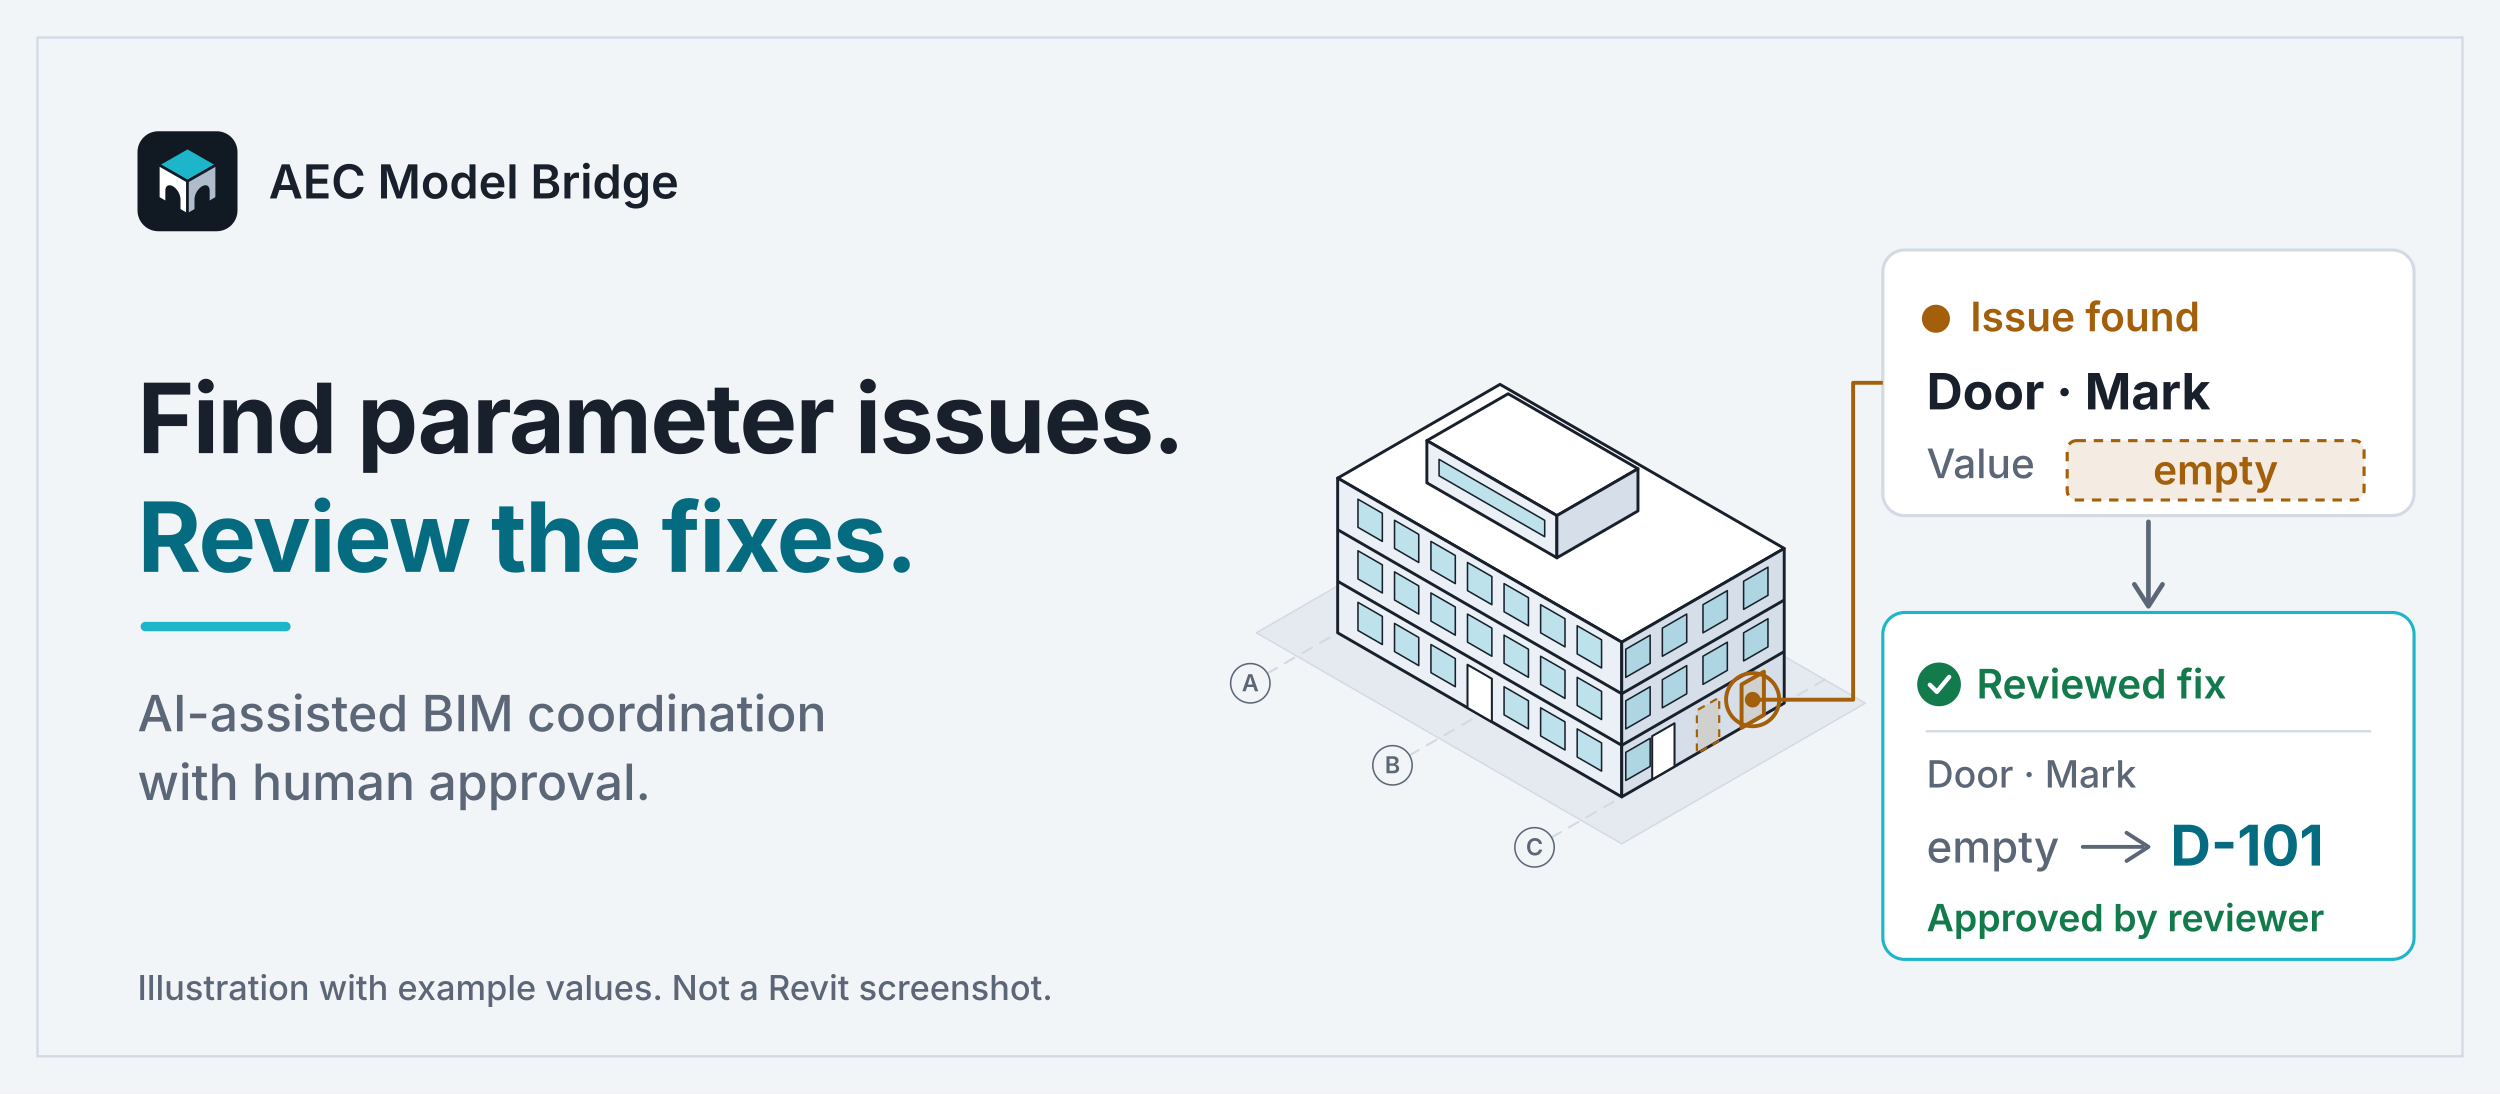
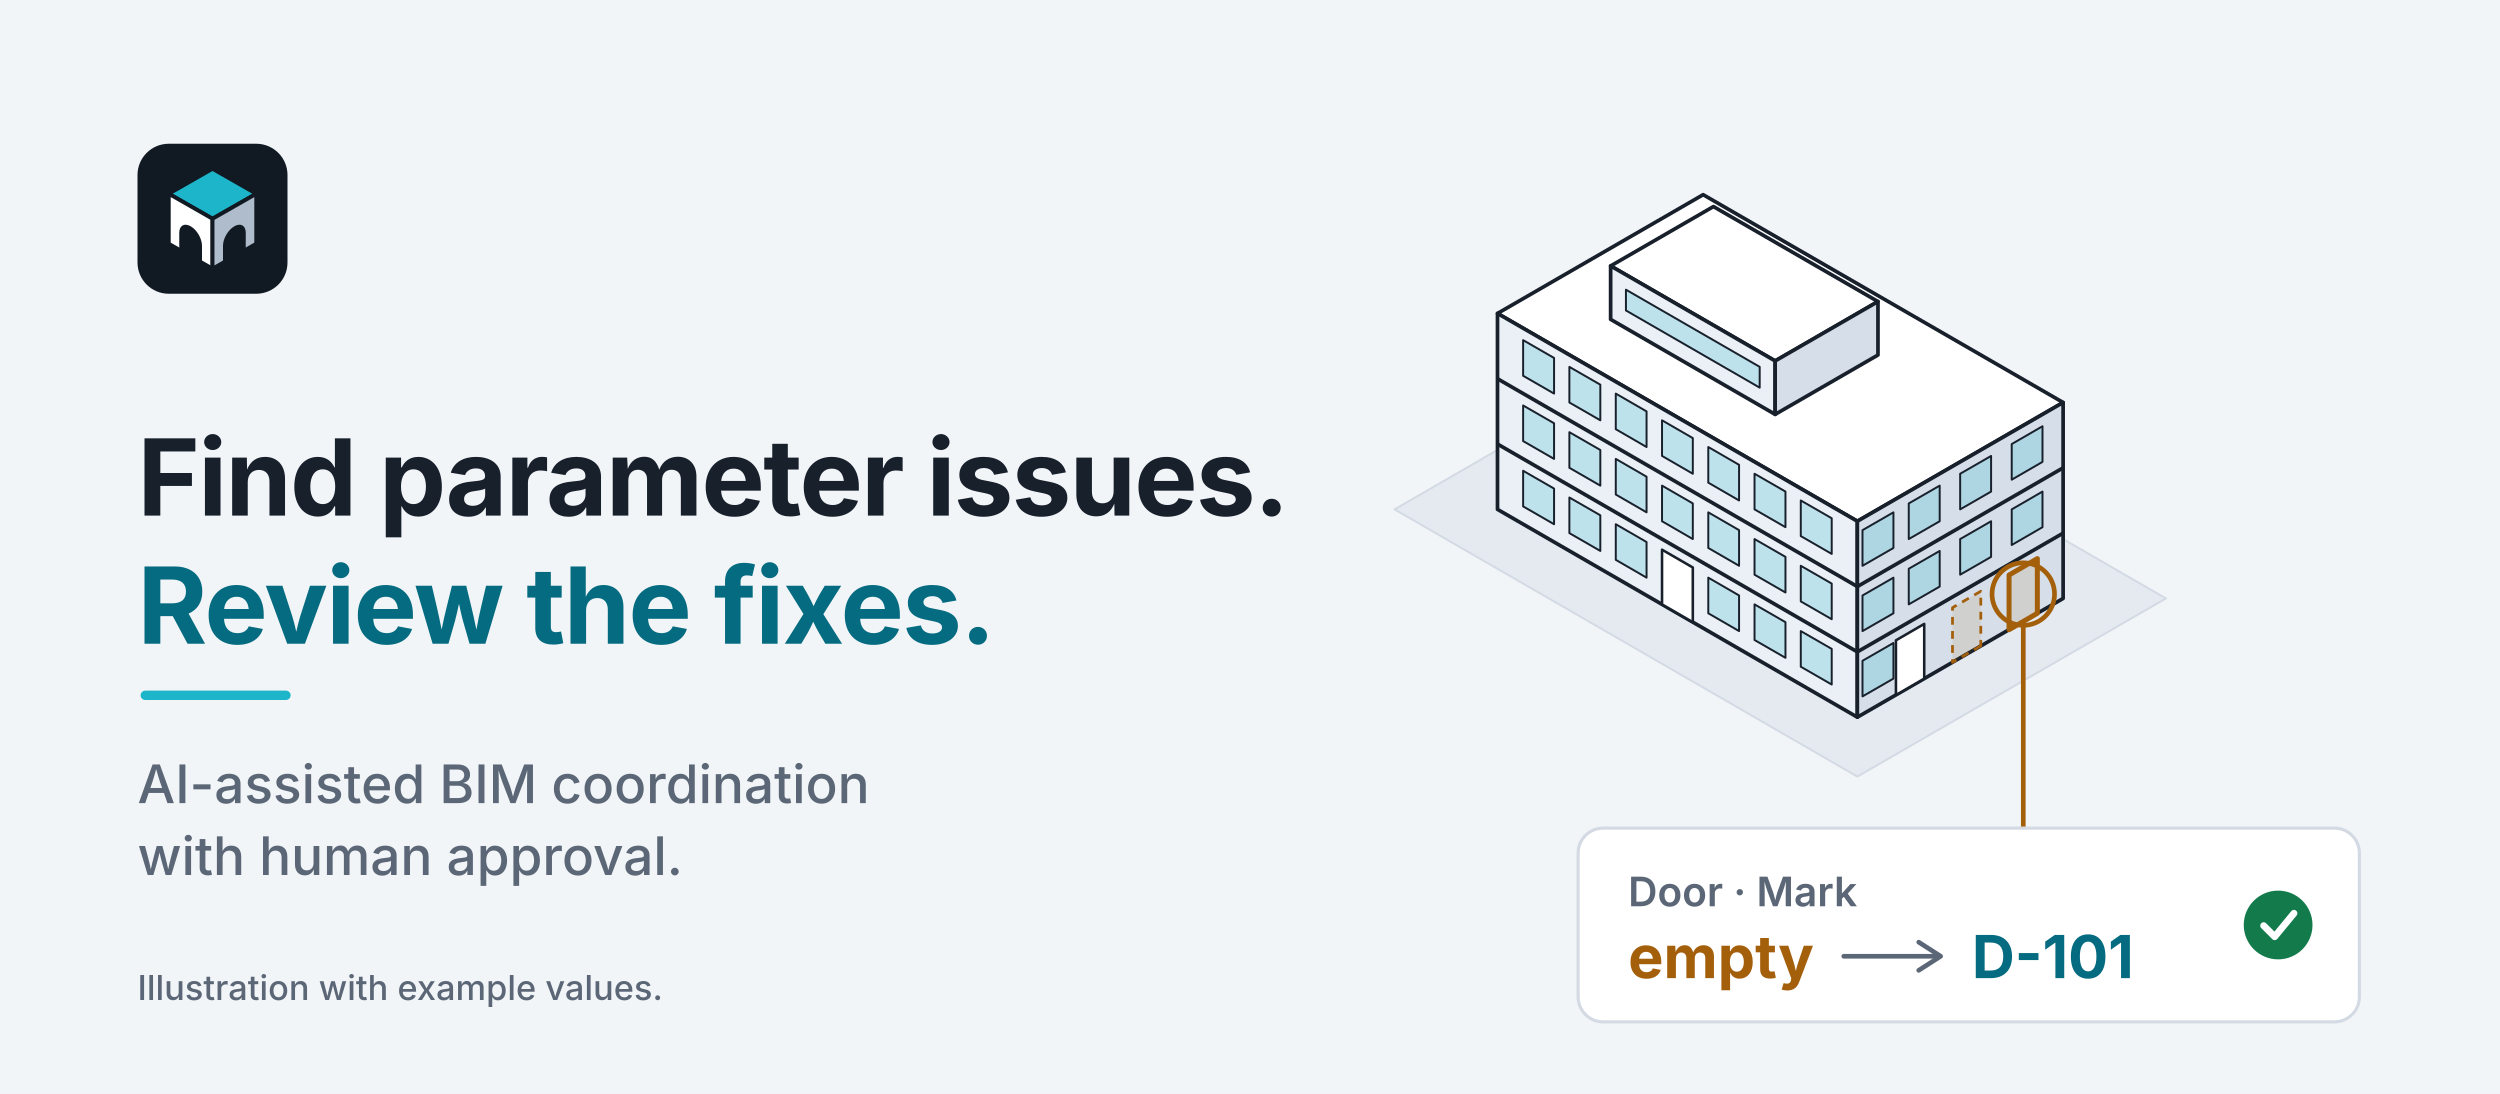
<svg xmlns="http://www.w3.org/2000/svg" viewBox="0 0 1600 700" width="1600" height="700" role="img" aria-labelledby="t d" font-family="Inter, 'Helvetica Neue', Arial, sans-serif">
  <rect id="background" width="1600" height="700" fill="#F2F5F8" />
-   <rect x="24" y="24" width="1552" height="652" fill="none" stroke="#D3DAE3" stroke-width="1.5" />
-   <g id="pier-logo" transform="translate(88 84) scale(0.6666667)">
+   <g id="pier-logo" transform="translate(88 92) scale(1)">
    <rect width="96" height="96" rx="20" fill="#111923" />
    <g stroke="#111923" stroke-width="2.5" stroke-linejoin="round">
      <polygon fill="#1CB5CA" points="48,16 76,32 48,48 20,32" />
      <polygon fill="#FFFFFF" points="20,32 48,48 48,80 20,64" />
      <polygon fill="#AEBCCB" points="48,48 76,32 76,64 48,80" />
    </g>
    <path fill="#111923" transform="matrix(28,16,0,32,20,32)" d="M0.24,1.02 V0.66 A0.26,0.26 0 0 1 0.76,0.66 V1.02 Z" />
    <path fill="#111923" transform="matrix(28,-16,0,32,48,48)" d="M0.24,1.02 V0.66 A0.26,0.26 0 0 1 0.76,0.66 V1.02 Z" />
  </g>
-   <text id="wordmark" x="172" y="127" font-size="30" font-weight="600" fill="#18202C">AEC Model Bridge</text>
-   <text id="headline-1" x="88" y="290" font-size="62" font-weight="700" fill="#18202C" letter-spacing="-1">Find parameter issues.</text>
-   <text id="headline-2" x="88" y="366" font-size="62" font-weight="700" fill="#046B80" letter-spacing="-1">Review the fixes.</text>
-   <rect x="90" y="398" width="96" height="6" rx="3" fill="#1CB5CA" />
-   <text id="support-1" x="88" y="468" font-size="32" font-weight="500" fill="#5B6676">AI-assisted BIM coordination</text>
-   <text id="support-2" x="88" y="512" font-size="32" font-weight="500" fill="#5B6676">with human approval.</text>
-   <text id="footnote" x="88" y="640" font-size="22" font-weight="500" fill="#5B6676">Illustration with example values. Not a Revit screenshot.</text>
+   <text id="headline-1" x="88" y="330" font-size="68" font-weight="700" fill="#18202C" letter-spacing="-1">Find parameter issues.</text>
+   <text id="headline-2" x="88" y="412" font-size="68" font-weight="700" fill="#046B80" letter-spacing="-1">Review the fixes.</text>
+   <rect x="90" y="442" width="96" height="6" rx="3" fill="#1CB5CA" />
+   <text id="support-1" x="88" y="514" font-size="34" font-weight="500" fill="#5B6676">AI-assisted BIM coordination</text>
+   <text id="support-2" x="88" y="560" font-size="34" font-weight="500" fill="#5B6676">with human approval.</text>
+   <text id="footnote" x="88" y="640" font-size="22" font-weight="500" fill="#5B6676">Illustration with example values.</text>
  <g id="model-illustration">
-     <polygon points="960.0,315.0 1193.8,450.0 1037.9,540.0 804.1,405.0" fill="#E4EAF0" stroke="#D3DAE3" stroke-width="1" stroke-linejoin="round" />
-     <line x1="986.0" y1="330.0" x2="811.9" y2="430.5" stroke="#D3DAE3" stroke-width="1.4" stroke-linecap="round" stroke-dasharray="7 6" />
-     <circle cx="800.2" cy="437.3" r="12.6" fill="#F2F5F8" stroke="#5B6676" stroke-width="1" />
-     <text x="800.2" y="442.4" font-size="15" font-weight="600" fill="#5B6676" text-anchor="middle">A</text>
-     <line x1="1076.9" y1="382.5" x2="902.8" y2="483.0" stroke="#D3DAE3" stroke-width="1.4" stroke-linecap="round" stroke-dasharray="7 6" />
-     <circle cx="891.2" cy="489.8" r="12.6" fill="#F2F5F8" stroke="#5B6676" stroke-width="1" />
-     <text x="891.2" y="494.9" font-size="15" font-weight="600" fill="#5B6676" text-anchor="middle">B</text>
-     <line x1="1167.8" y1="435.0" x2="993.8" y2="535.5" stroke="#D3DAE3" stroke-width="1.4" stroke-linecap="round" stroke-dasharray="7 6" />
-     <circle cx="982.1" cy="542.3" r="12.6" fill="#F2F5F8" stroke="#5B6676" stroke-width="1" />
-     <text x="982.1" y="547.4" font-size="15" font-weight="600" fill="#5B6676" text-anchor="middle">C</text>
-     <polygon points="960.0,246.0 1141.9,351.0 1037.9,411.0 856.1,306.0" fill="#FFFFFF" stroke="#18202C" stroke-width="1.875" stroke-linejoin="round" />
-     <polygon points="856.1,405.0 1037.9,510.0 1037.9,411.0 856.1,306.0" fill="#EAF0F5" stroke="#18202C" stroke-width="1.875" stroke-linejoin="round" />
-     <polygon points="1141.9,450.0 1037.9,510.0 1037.9,411.0 1141.9,351.0" fill="#D6DFE9" stroke="#18202C" stroke-width="1.875" stroke-linejoin="round" />
-     <polyline points="856.1,372.0 1037.9,477.0 1141.9,417.0" fill="none" stroke="#18202C" stroke-width="1.875" stroke-linejoin="round" />
-     <polyline points="856.1,339.0 1037.9,444.0 1141.9,384.0" fill="none" stroke="#18202C" stroke-width="1.875" stroke-linejoin="round" />
-     <polygon points="869.1,403.5 884.7,412.5 884.7,394.5 869.1,385.5" fill="rgba(28,181,202,0.22)" stroke="#18202C" stroke-width="1" stroke-linejoin="round" />
-     <polygon points="892.5,417.0 908.0,426.0 908.0,408.0 892.5,399.0" fill="rgba(28,181,202,0.22)" stroke="#18202C" stroke-width="1" stroke-linejoin="round" />
-     <polygon points="915.8,430.5 931.4,439.5 931.4,421.5 915.8,412.5" fill="rgba(28,181,202,0.22)" stroke="#18202C" stroke-width="1" stroke-linejoin="round" />
-     <polygon points="962.6,457.5 978.2,466.5 978.2,448.5 962.6,439.5" fill="rgba(28,181,202,0.22)" stroke="#18202C" stroke-width="1" stroke-linejoin="round" />
-     <polygon points="986.0,471.0 1001.6,480.0 1001.6,462.0 986.0,453.0" fill="rgba(28,181,202,0.22)" stroke="#18202C" stroke-width="1" stroke-linejoin="round" />
-     <polygon points="1009.4,484.5 1025.0,493.5 1025.0,475.5 1009.4,466.5" fill="rgba(28,181,202,0.22)" stroke="#18202C" stroke-width="1" stroke-linejoin="round" />
-     <polygon points="1056.1,490.5 1040.5,499.5 1040.5,481.5 1056.1,472.5" fill="rgba(28,181,202,0.22)" stroke="#18202C" stroke-width="1" stroke-linejoin="round" />
-     <polygon points="869.1,370.5 884.7,379.5 884.7,361.5 869.1,352.5" fill="rgba(28,181,202,0.22)" stroke="#18202C" stroke-width="1" stroke-linejoin="round" />
-     <polygon points="892.5,384.0 908.0,393.0 908.0,375.0 892.5,366.0" fill="rgba(28,181,202,0.22)" stroke="#18202C" stroke-width="1" stroke-linejoin="round" />
-     <polygon points="915.8,397.5 931.4,406.5 931.4,388.5 915.8,379.5" fill="rgba(28,181,202,0.22)" stroke="#18202C" stroke-width="1" stroke-linejoin="round" />
-     <polygon points="939.2,411.0 954.8,420.0 954.8,402.0 939.2,393.0" fill="rgba(28,181,202,0.22)" stroke="#18202C" stroke-width="1" stroke-linejoin="round" />
-     <polygon points="962.6,424.5 978.2,433.5 978.2,415.5 962.6,406.5" fill="rgba(28,181,202,0.22)" stroke="#18202C" stroke-width="1" stroke-linejoin="round" />
-     <polygon points="986.0,438.0 1001.6,447.0 1001.6,429.0 986.0,420.0" fill="rgba(28,181,202,0.22)" stroke="#18202C" stroke-width="1" stroke-linejoin="round" />
-     <polygon points="1009.4,451.5 1025.0,460.5 1025.0,442.5 1009.4,433.5" fill="rgba(28,181,202,0.22)" stroke="#18202C" stroke-width="1" stroke-linejoin="round" />
-     <polygon points="1131.5,414.0 1115.9,423.0 1115.9,405.0 1131.5,396.0" fill="rgba(28,181,202,0.22)" stroke="#18202C" stroke-width="1" stroke-linejoin="round" />
-     <polygon points="1105.5,429.0 1089.9,438.0 1089.9,420.0 1105.5,411.0" fill="rgba(28,181,202,0.22)" stroke="#18202C" stroke-width="1" stroke-linejoin="round" />
-     <polygon points="1079.5,444.0 1063.9,453.0 1063.9,435.0 1079.5,426.0" fill="rgba(28,181,202,0.22)" stroke="#18202C" stroke-width="1" stroke-linejoin="round" />
-     <polygon points="1056.1,457.5 1040.5,466.5 1040.5,448.5 1056.1,439.5" fill="rgba(28,181,202,0.22)" stroke="#18202C" stroke-width="1" stroke-linejoin="round" />
-     <polygon points="869.1,337.5 884.7,346.5 884.7,328.5 869.1,319.5" fill="rgba(28,181,202,0.22)" stroke="#18202C" stroke-width="1" stroke-linejoin="round" />
-     <polygon points="892.5,351.0 908.0,360.0 908.0,342.0 892.5,333.0" fill="rgba(28,181,202,0.22)" stroke="#18202C" stroke-width="1" stroke-linejoin="round" />
-     <polygon points="915.8,364.5 931.4,373.5 931.4,355.5 915.8,346.5" fill="rgba(28,181,202,0.22)" stroke="#18202C" stroke-width="1" stroke-linejoin="round" />
-     <polygon points="939.2,378.0 954.8,387.0 954.8,369.0 939.2,360.0" fill="rgba(28,181,202,0.22)" stroke="#18202C" stroke-width="1" stroke-linejoin="round" />
-     <polygon points="962.6,391.5 978.2,400.5 978.2,382.5 962.6,373.5" fill="rgba(28,181,202,0.22)" stroke="#18202C" stroke-width="1" stroke-linejoin="round" />
-     <polygon points="986.0,405.0 1001.6,414.0 1001.6,396.0 986.0,387.0" fill="rgba(28,181,202,0.22)" stroke="#18202C" stroke-width="1" stroke-linejoin="round" />
-     <polygon points="1009.4,418.5 1025.0,427.5 1025.0,409.5 1009.4,400.5" fill="rgba(28,181,202,0.22)" stroke="#18202C" stroke-width="1" stroke-linejoin="round" />
-     <polygon points="1131.5,381.0 1115.9,390.0 1115.9,372.0 1131.5,363.0" fill="rgba(28,181,202,0.22)" stroke="#18202C" stroke-width="1" stroke-linejoin="round" />
-     <polygon points="1105.5,396.0 1089.9,405.0 1089.9,387.0 1105.5,378.0" fill="rgba(28,181,202,0.22)" stroke="#18202C" stroke-width="1" stroke-linejoin="round" />
-     <polygon points="1079.5,411.0 1063.9,420.0 1063.9,402.0 1079.5,393.0" fill="rgba(28,181,202,0.22)" stroke="#18202C" stroke-width="1" stroke-linejoin="round" />
-     <polygon points="1056.1,424.5 1040.5,433.5 1040.5,415.5 1056.1,406.5" fill="rgba(28,181,202,0.22)" stroke="#18202C" stroke-width="1" stroke-linejoin="round" />
-     <polygon points="939.2,453.0 954.8,462.0 954.8,434.4 939.2,425.4" fill="#FFFFFF" stroke="#18202C" stroke-width="1.3" stroke-linejoin="round" />
-     <polygon points="1128.9,457.5 1114.6,465.8 1114.6,438.1 1128.9,429.9" fill="rgba(164,95,11,0.12)" stroke="#A45F0B" stroke-width="2.531" stroke-linejoin="round" />
-     <polygon points="1100.3,474.0 1086.0,482.3 1086.0,454.6 1100.3,446.4" fill="rgba(164,95,11,0.12)" stroke="#A45F0B" stroke-width="1.4" stroke-dasharray="5 4" stroke-linejoin="round" />
-     <polygon points="1071.7,490.5 1057.4,498.8 1057.4,471.1 1071.7,462.9" fill="#FFFFFF" stroke="#18202C" stroke-width="1.3" stroke-linejoin="round" />
-     <polygon points="965.2,252.0 1048.3,300.0 996.4,330.0 913.2,282.0" fill="#FFFFFF" stroke="#18202C" stroke-width="1.875" stroke-linejoin="round" />
-     <polygon points="913.2,309.0 996.4,357.0 996.4,330.0 913.2,282.0" fill="#EAF0F5" stroke="#18202C" stroke-width="1.875" stroke-linejoin="round" />
-     <polygon points="1048.3,327.0 996.4,357.0 996.4,330.0 1048.3,300.0" fill="#D6DFE9" stroke="#18202C" stroke-width="1.875" stroke-linejoin="round" />
-     <polygon points="921.0,304.5 988.6,343.5 988.6,333.0 921.0,294.0" fill="rgba(28,181,202,0.22)" stroke="#18202C" stroke-width="1" stroke-linejoin="round" />
+     <polygon points="1090.0,212.0 1386.2,383.0 1188.7,497.0 892.5,326.0" fill="#E4EAF0" stroke="#D3DAE3" stroke-width="1.267" stroke-linejoin="round" />
+     <polygon points="1090.0,124.6 1320.4,257.6 1188.7,333.6 958.4,200.6" fill="#FFFFFF" stroke="#18202C" stroke-width="2.375" stroke-linejoin="round" />
+     <polygon points="958.4,326.0 1188.7,459.0 1188.7,333.6 958.4,200.6" fill="#EAF0F5" stroke="#18202C" stroke-width="2.375" stroke-linejoin="round" />
+     <polygon points="1320.4,383.0 1188.7,459.0 1188.7,333.6 1320.4,257.6" fill="#D6DFE9" stroke="#18202C" stroke-width="2.375" stroke-linejoin="round" />
+     <polyline points="958.4,284.2 1188.7,417.2 1320.4,341.2" fill="none" stroke="#18202C" stroke-width="2.375" stroke-linejoin="round" />
+     <polyline points="958.4,242.4 1188.7,375.4 1320.4,299.4" fill="none" stroke="#18202C" stroke-width="2.375" stroke-linejoin="round" />
+     <polygon points="974.8,324.1 994.6,335.5 994.6,312.7 974.8,301.3" fill="rgba(28,181,202,0.22)" stroke="#18202C" stroke-width="1.267" stroke-linejoin="round" />
+     <polygon points="1004.4,341.2 1024.2,352.6 1024.2,329.8 1004.4,318.4" fill="rgba(28,181,202,0.22)" stroke="#18202C" stroke-width="1.267" stroke-linejoin="round" />
+     <polygon points="1034.1,358.3 1053.8,369.7 1053.8,346.9 1034.1,335.5" fill="rgba(28,181,202,0.22)" stroke="#18202C" stroke-width="1.267" stroke-linejoin="round" />
+     <polygon points="1093.3,392.5 1113.0,403.9 1113.0,381.1 1093.3,369.7" fill="rgba(28,181,202,0.22)" stroke="#18202C" stroke-width="1.267" stroke-linejoin="round" />
+     <polygon points="1122.9,409.6 1142.7,421.0 1142.7,398.2 1122.9,386.8" fill="rgba(28,181,202,0.22)" stroke="#18202C" stroke-width="1.267" stroke-linejoin="round" />
+     <polygon points="1152.5,426.7 1172.3,438.1 1172.3,415.3 1152.5,403.9" fill="rgba(28,181,202,0.22)" stroke="#18202C" stroke-width="1.267" stroke-linejoin="round" />
+     <polygon points="1211.8,434.3 1192.0,445.7 1192.0,422.9 1211.8,411.5" fill="rgba(28,181,202,0.22)" stroke="#18202C" stroke-width="1.267" stroke-linejoin="round" />
+     <polygon points="974.8,282.3 994.6,293.7 994.6,270.9 974.8,259.5" fill="rgba(28,181,202,0.22)" stroke="#18202C" stroke-width="1.267" stroke-linejoin="round" />
+     <polygon points="1004.4,299.4 1024.2,310.8 1024.2,288.0 1004.4,276.6" fill="rgba(28,181,202,0.22)" stroke="#18202C" stroke-width="1.267" stroke-linejoin="round" />
+     <polygon points="1034.1,316.5 1053.8,327.9 1053.8,305.1 1034.1,293.7" fill="rgba(28,181,202,0.22)" stroke="#18202C" stroke-width="1.267" stroke-linejoin="round" />
+     <polygon points="1063.7,333.6 1083.4,345.0 1083.4,322.2 1063.7,310.8" fill="rgba(28,181,202,0.22)" stroke="#18202C" stroke-width="1.267" stroke-linejoin="round" />
+     <polygon points="1093.3,350.7 1113.0,362.1 1113.0,339.3 1093.3,327.9" fill="rgba(28,181,202,0.22)" stroke="#18202C" stroke-width="1.267" stroke-linejoin="round" />
+     <polygon points="1122.9,367.8 1142.7,379.2 1142.7,356.4 1122.9,345.0" fill="rgba(28,181,202,0.22)" stroke="#18202C" stroke-width="1.267" stroke-linejoin="round" />
+     <polygon points="1152.5,384.9 1172.3,396.3 1172.3,373.5 1152.5,362.1" fill="rgba(28,181,202,0.22)" stroke="#18202C" stroke-width="1.267" stroke-linejoin="round" />
+     <polygon points="1307.2,337.4 1287.5,348.8 1287.5,326.0 1307.2,314.6" fill="rgba(28,181,202,0.22)" stroke="#18202C" stroke-width="1.267" stroke-linejoin="round" />
+     <polygon points="1274.3,356.4 1254.5,367.8 1254.5,345.0 1274.3,333.6" fill="rgba(28,181,202,0.22)" stroke="#18202C" stroke-width="1.267" stroke-linejoin="round" />
+     <polygon points="1241.4,375.4 1221.6,386.8 1221.6,364.0 1241.4,352.6" fill="rgba(28,181,202,0.22)" stroke="#18202C" stroke-width="1.267" stroke-linejoin="round" />
+     <polygon points="1211.8,392.5 1192.0,403.9 1192.0,381.1 1211.8,369.7" fill="rgba(28,181,202,0.22)" stroke="#18202C" stroke-width="1.267" stroke-linejoin="round" />
+     <polygon points="974.8,240.5 994.6,251.9 994.6,229.1 974.8,217.7" fill="rgba(28,181,202,0.22)" stroke="#18202C" stroke-width="1.267" stroke-linejoin="round" />
+     <polygon points="1004.4,257.6 1024.2,269.0 1024.2,246.2 1004.4,234.8" fill="rgba(28,181,202,0.22)" stroke="#18202C" stroke-width="1.267" stroke-linejoin="round" />
+     <polygon points="1034.1,274.7 1053.8,286.1 1053.8,263.3 1034.1,251.9" fill="rgba(28,181,202,0.22)" stroke="#18202C" stroke-width="1.267" stroke-linejoin="round" />
+     <polygon points="1063.7,291.8 1083.4,303.2 1083.4,280.4 1063.7,269.0" fill="rgba(28,181,202,0.22)" stroke="#18202C" stroke-width="1.267" stroke-linejoin="round" />
+     <polygon points="1093.3,308.9 1113.0,320.3 1113.0,297.5 1093.3,286.1" fill="rgba(28,181,202,0.22)" stroke="#18202C" stroke-width="1.267" stroke-linejoin="round" />
+     <polygon points="1122.9,326.0 1142.7,337.4 1142.7,314.6 1122.9,303.2" fill="rgba(28,181,202,0.22)" stroke="#18202C" stroke-width="1.267" stroke-linejoin="round" />
+     <polygon points="1152.5,343.1 1172.3,354.5 1172.3,331.7 1152.5,320.3" fill="rgba(28,181,202,0.22)" stroke="#18202C" stroke-width="1.267" stroke-linejoin="round" />
+     <polygon points="1307.2,295.6 1287.5,307.0 1287.5,284.2 1307.2,272.8" fill="rgba(28,181,202,0.22)" stroke="#18202C" stroke-width="1.267" stroke-linejoin="round" />
+     <polygon points="1274.3,314.6 1254.5,326.0 1254.5,303.2 1274.3,291.8" fill="rgba(28,181,202,0.22)" stroke="#18202C" stroke-width="1.267" stroke-linejoin="round" />
+     <polygon points="1241.4,333.6 1221.6,345.0 1221.6,322.2 1241.4,310.8" fill="rgba(28,181,202,0.22)" stroke="#18202C" stroke-width="1.267" stroke-linejoin="round" />
+     <polygon points="1211.8,350.7 1192.0,362.1 1192.0,339.3 1211.8,327.9" fill="rgba(28,181,202,0.22)" stroke="#18202C" stroke-width="1.267" stroke-linejoin="round" />
+     <polygon points="1063.7,386.8 1083.4,398.2 1083.4,363.2 1063.7,351.8" fill="#FFFFFF" stroke="#18202C" stroke-width="1.647" stroke-linejoin="round" />
+     <polygon points="1303.9,392.5 1285.8,403.0 1285.8,368.0 1303.9,357.5" fill="rgba(164,95,11,0.12)" stroke="#A45F0B" stroke-width="3.206" stroke-linejoin="round" />
+     <polygon points="1267.7,413.4 1249.6,423.9 1249.6,388.9 1267.7,378.4" fill="rgba(164,95,11,0.12)" stroke="#A45F0B" stroke-width="1.773" stroke-dasharray="5 4" stroke-linejoin="round" />
+     <polygon points="1231.5,434.3 1213.4,444.8 1213.4,409.8 1231.5,399.3" fill="#FFFFFF" stroke="#18202C" stroke-width="1.647" stroke-linejoin="round" />
+     <polygon points="1096.6,132.2 1201.9,193.0 1136.1,231.0 1030.8,170.2" fill="#FFFFFF" stroke="#18202C" stroke-width="2.375" stroke-linejoin="round" />
+     <polygon points="1030.8,204.4 1136.1,265.2 1136.1,231.0 1030.8,170.2" fill="#EAF0F5" stroke="#18202C" stroke-width="2.375" stroke-linejoin="round" />
+     <polygon points="1201.9,227.2 1136.1,265.2 1136.1,231.0 1201.9,193.0" fill="#D6DFE9" stroke="#18202C" stroke-width="2.375" stroke-linejoin="round" />
+     <polygon points="1040.6,198.7 1126.2,248.1 1126.2,234.8 1040.6,185.4" fill="rgba(28,181,202,0.22)" stroke="#18202C" stroke-width="1.267" stroke-linejoin="round" />
  </g>
-   <rect x="1205" y="160" width="340" height="170" rx="14" fill="#FFFFFF" stroke="#D3DAE3" stroke-width="2" />
-   <circle cx="1239" cy="204" r="9" fill="#A45F0B" />
-   <text x="1261" y="212" font-size="26" font-weight="600" fill="#A45F0B">Issue found</text>
-   <text x="1233" y="262" font-size="32" font-weight="650" fill="#18202C">Door · Mark</text>
-   <text x="1233" y="306" font-size="26" font-weight="500" fill="#5B6676">Value</text>
-   <rect x="1323" y="282" width="190" height="38" rx="6" fill="rgba(164,95,11,0.12)" stroke="#A45F0B" stroke-width="2" stroke-dasharray="6 5" />
-   <text x="1418" y="310" font-size="26" font-weight="600" fill="#A45F0B" text-anchor="middle">empty</text>
-   <polyline points="1121.7,447.8 1186,447.8 1186,245 1205,245" fill="none" stroke="#A45F0B" stroke-width="2.5" stroke-linejoin="round" />
-   <circle cx="1121.7" cy="447.8" r="17" fill="none" stroke="#A45F0B" stroke-width="2.5" />
-   <circle cx="1121.7" cy="447.8" r="5" fill="#A45F0B" />
-   <line x1="1375" y1="334" x2="1375" y2="384" stroke="#5B6676" stroke-width="3" stroke-linecap="round" />
-   <path d="M1366 374 L1375 388 L1384 374" fill="none" stroke="#5B6676" stroke-width="3" stroke-linecap="round" stroke-linejoin="round" />
-   <rect x="1205" y="392" width="340" height="222" rx="14" fill="#FFFFFF" stroke="#1CB5CA" stroke-width="2" />
-   <circle cx="1241" cy="438" r="14" fill="#127A4B" />
-   <path d="M1235.12 438.28 L1239.6 442.76 L1247.44 433.24" fill="none" stroke="#FFFFFF" stroke-width="2.8" stroke-linecap="round" stroke-linejoin="round" />
-   <text x="1265" y="447" font-size="26" font-weight="600" fill="#127A4B">Reviewed fix</text>
-   <line x1="1233" y1="468" x2="1517" y2="468" stroke="#D3DAE3" stroke-width="1.5" stroke-linecap="round" />
-   <text x="1233" y="504" font-size="24" font-weight="500" fill="#5B6676">Door · Mark</text>
-   <text x="1233" y="552" font-size="28" font-weight="500" fill="#5B6676">empty</text>
-   <line x1="1333" y1="542" x2="1371" y2="542" stroke="#5B6676" stroke-width="2.5" stroke-linecap="round" />
-   <path d="M1361 533 L1375 542 L1361 551" fill="none" stroke="#5B6676" stroke-width="2.5" stroke-linecap="round" stroke-linejoin="round" />
-   <text x="1389" y="554" font-size="36" font-weight="700" fill="#046B80">D-101</text>
-   <text x="1233" y="596" font-size="24" font-weight="600" fill="#127A4B">Approved by reviewer</text>
+   <circle cx="1294.9" cy="380.2" r="20" fill="none" stroke="#A45F0B" stroke-width="3" />
+   <polyline points="1294.9,400.2 1294.9,530" fill="none" stroke="#A45F0B" stroke-width="3" />
+   <rect x="1010" y="530" width="500" height="124" rx="16" fill="#FFFFFF" stroke="#D3DAE3" stroke-width="2" />
+   <text x="1042" y="580" font-size="26" font-weight="600" fill="#5B6676">Door · Mark</text>
+   <text x="1042" y="626" font-size="38" font-weight="700" fill="#A45F0B">empty</text>
+   <line x1="1180" y1="612" x2="1238" y2="612" stroke="#5B6676" stroke-width="3" stroke-linecap="round" />
+   <path d="M1228 603 L1242 612 L1228 621" fill="none" stroke="#5B6676" stroke-width="3" stroke-linecap="round" stroke-linejoin="round" />
+   <text x="1262" y="626" font-size="38" font-weight="700" fill="#046B80">D-101</text>
+   <circle cx="1458" cy="592" r="22" fill="#127A4B" />
+   <path d="M1448.76 592.44 L1455.8 599.48 L1468.12 584.52" fill="none" stroke="#FFFFFF" stroke-width="4.4" stroke-linecap="round" stroke-linejoin="round" />
</svg>
